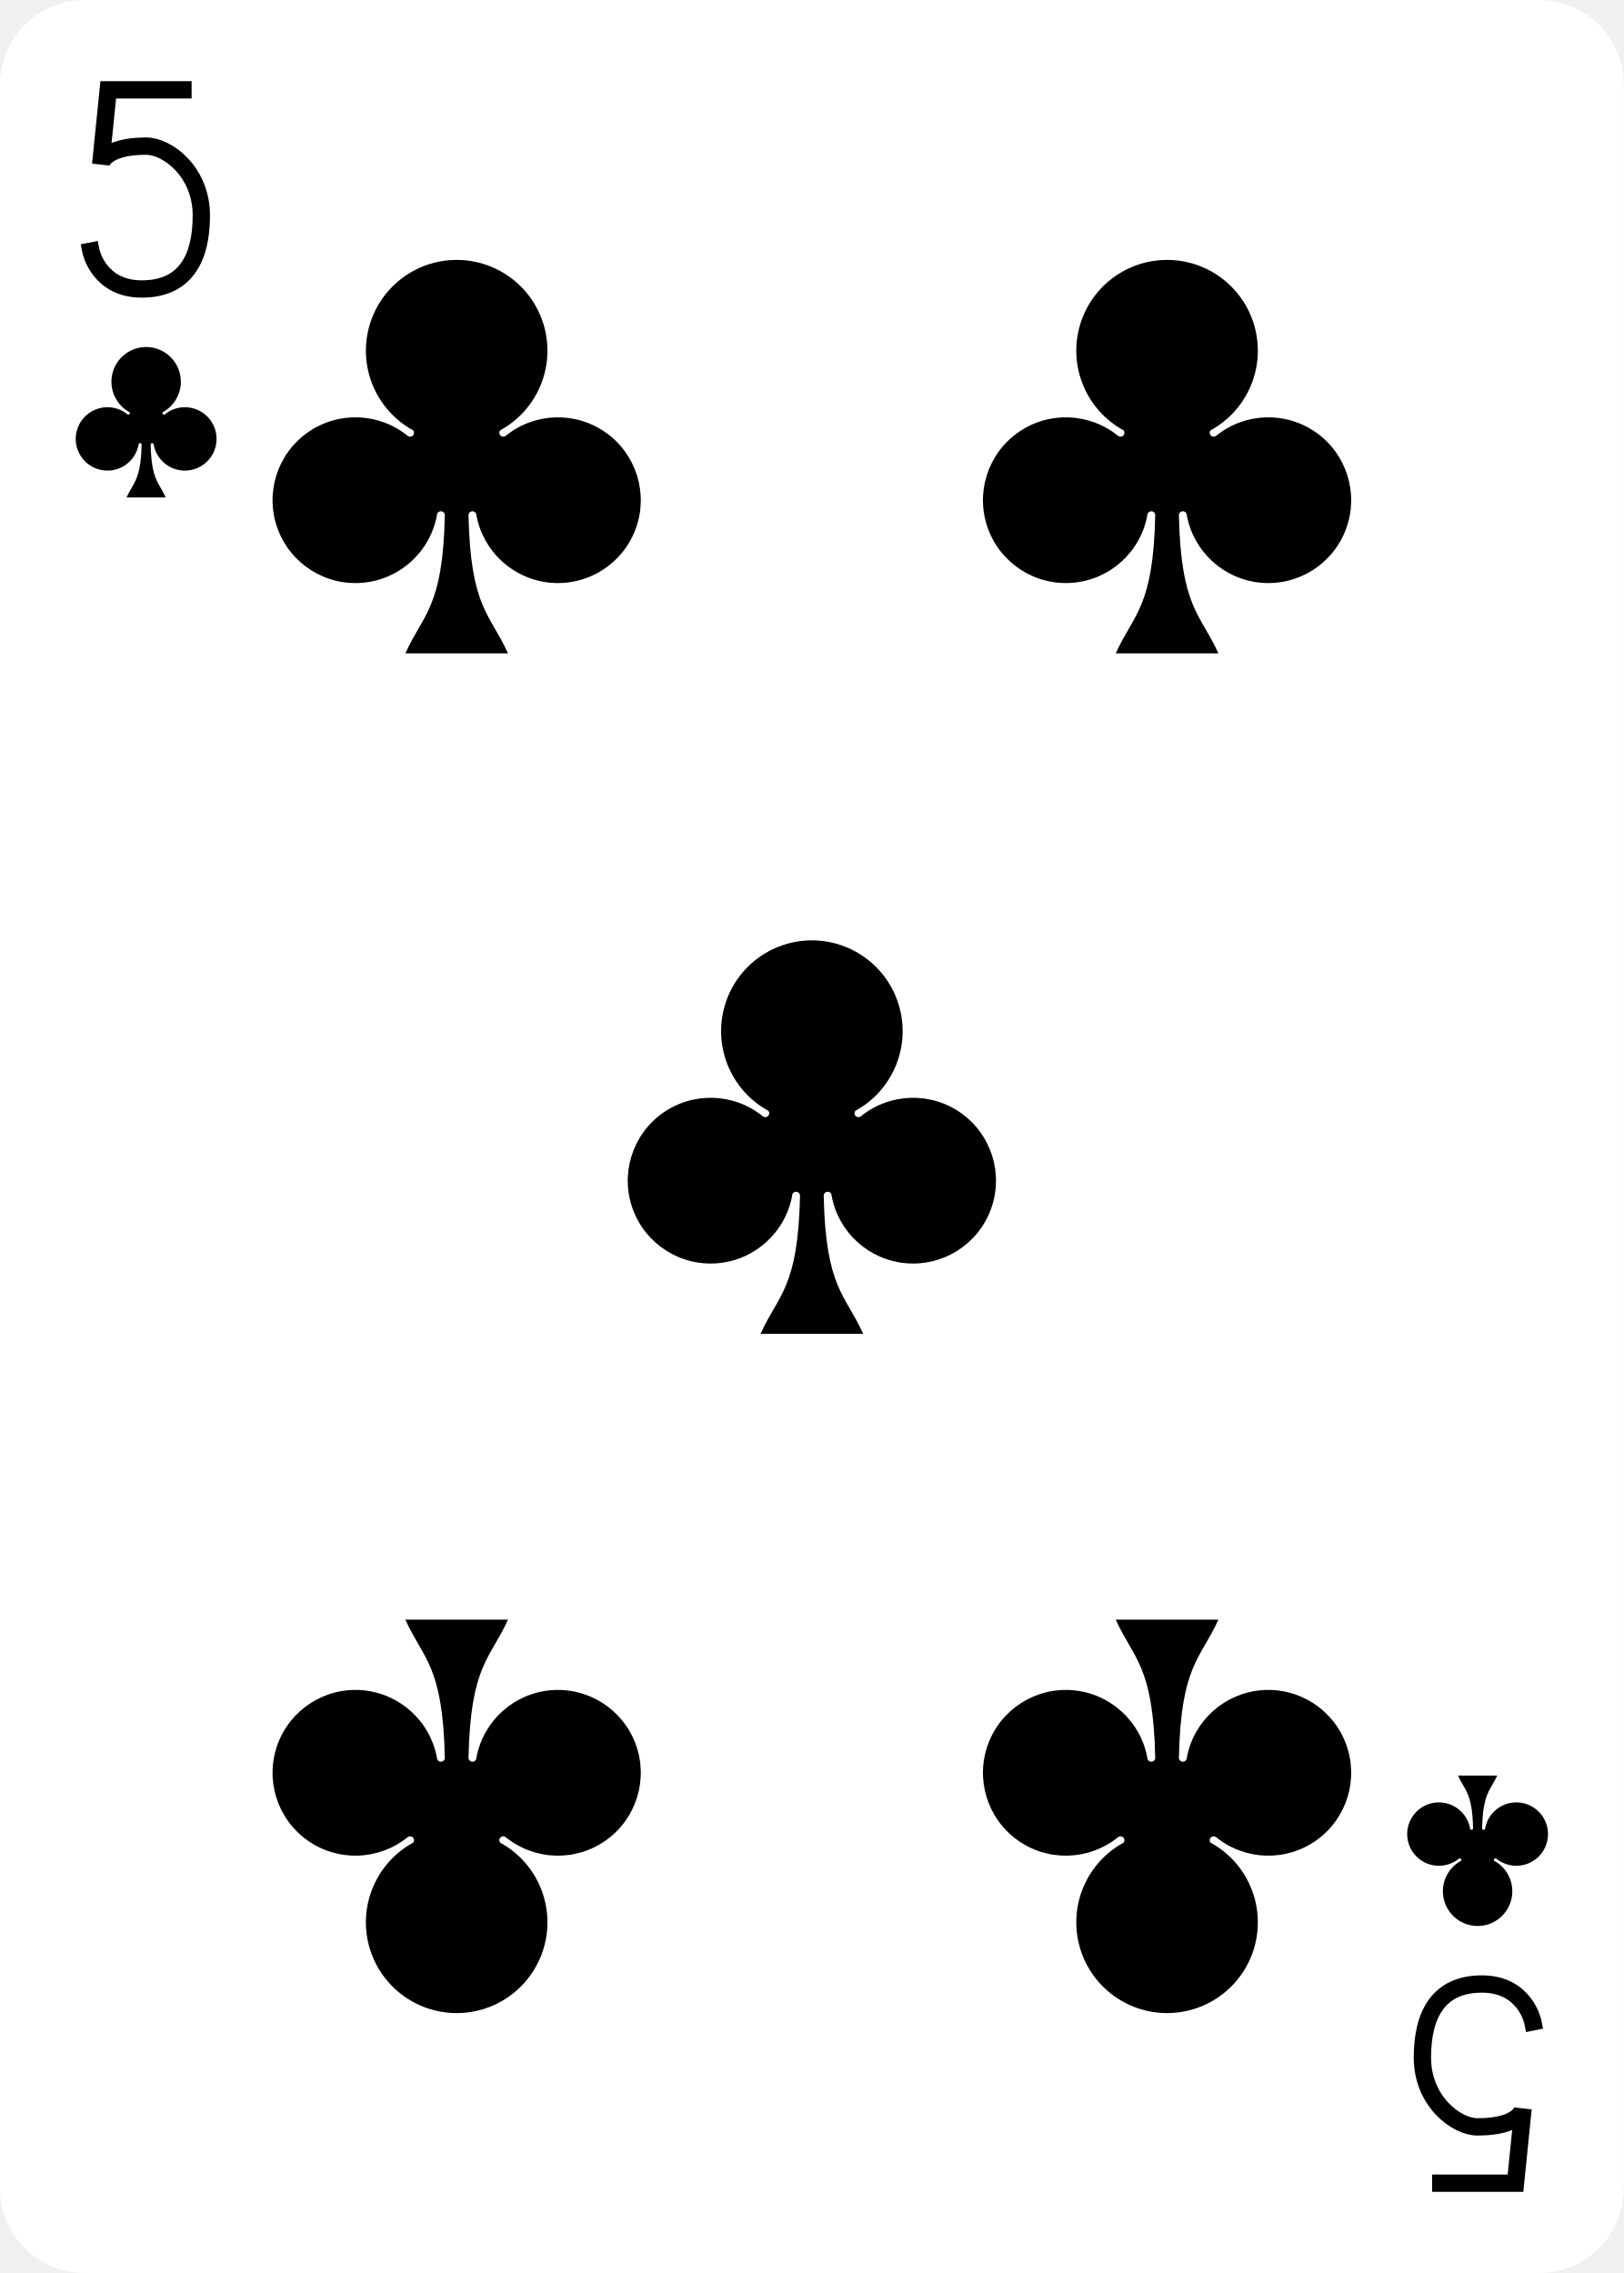
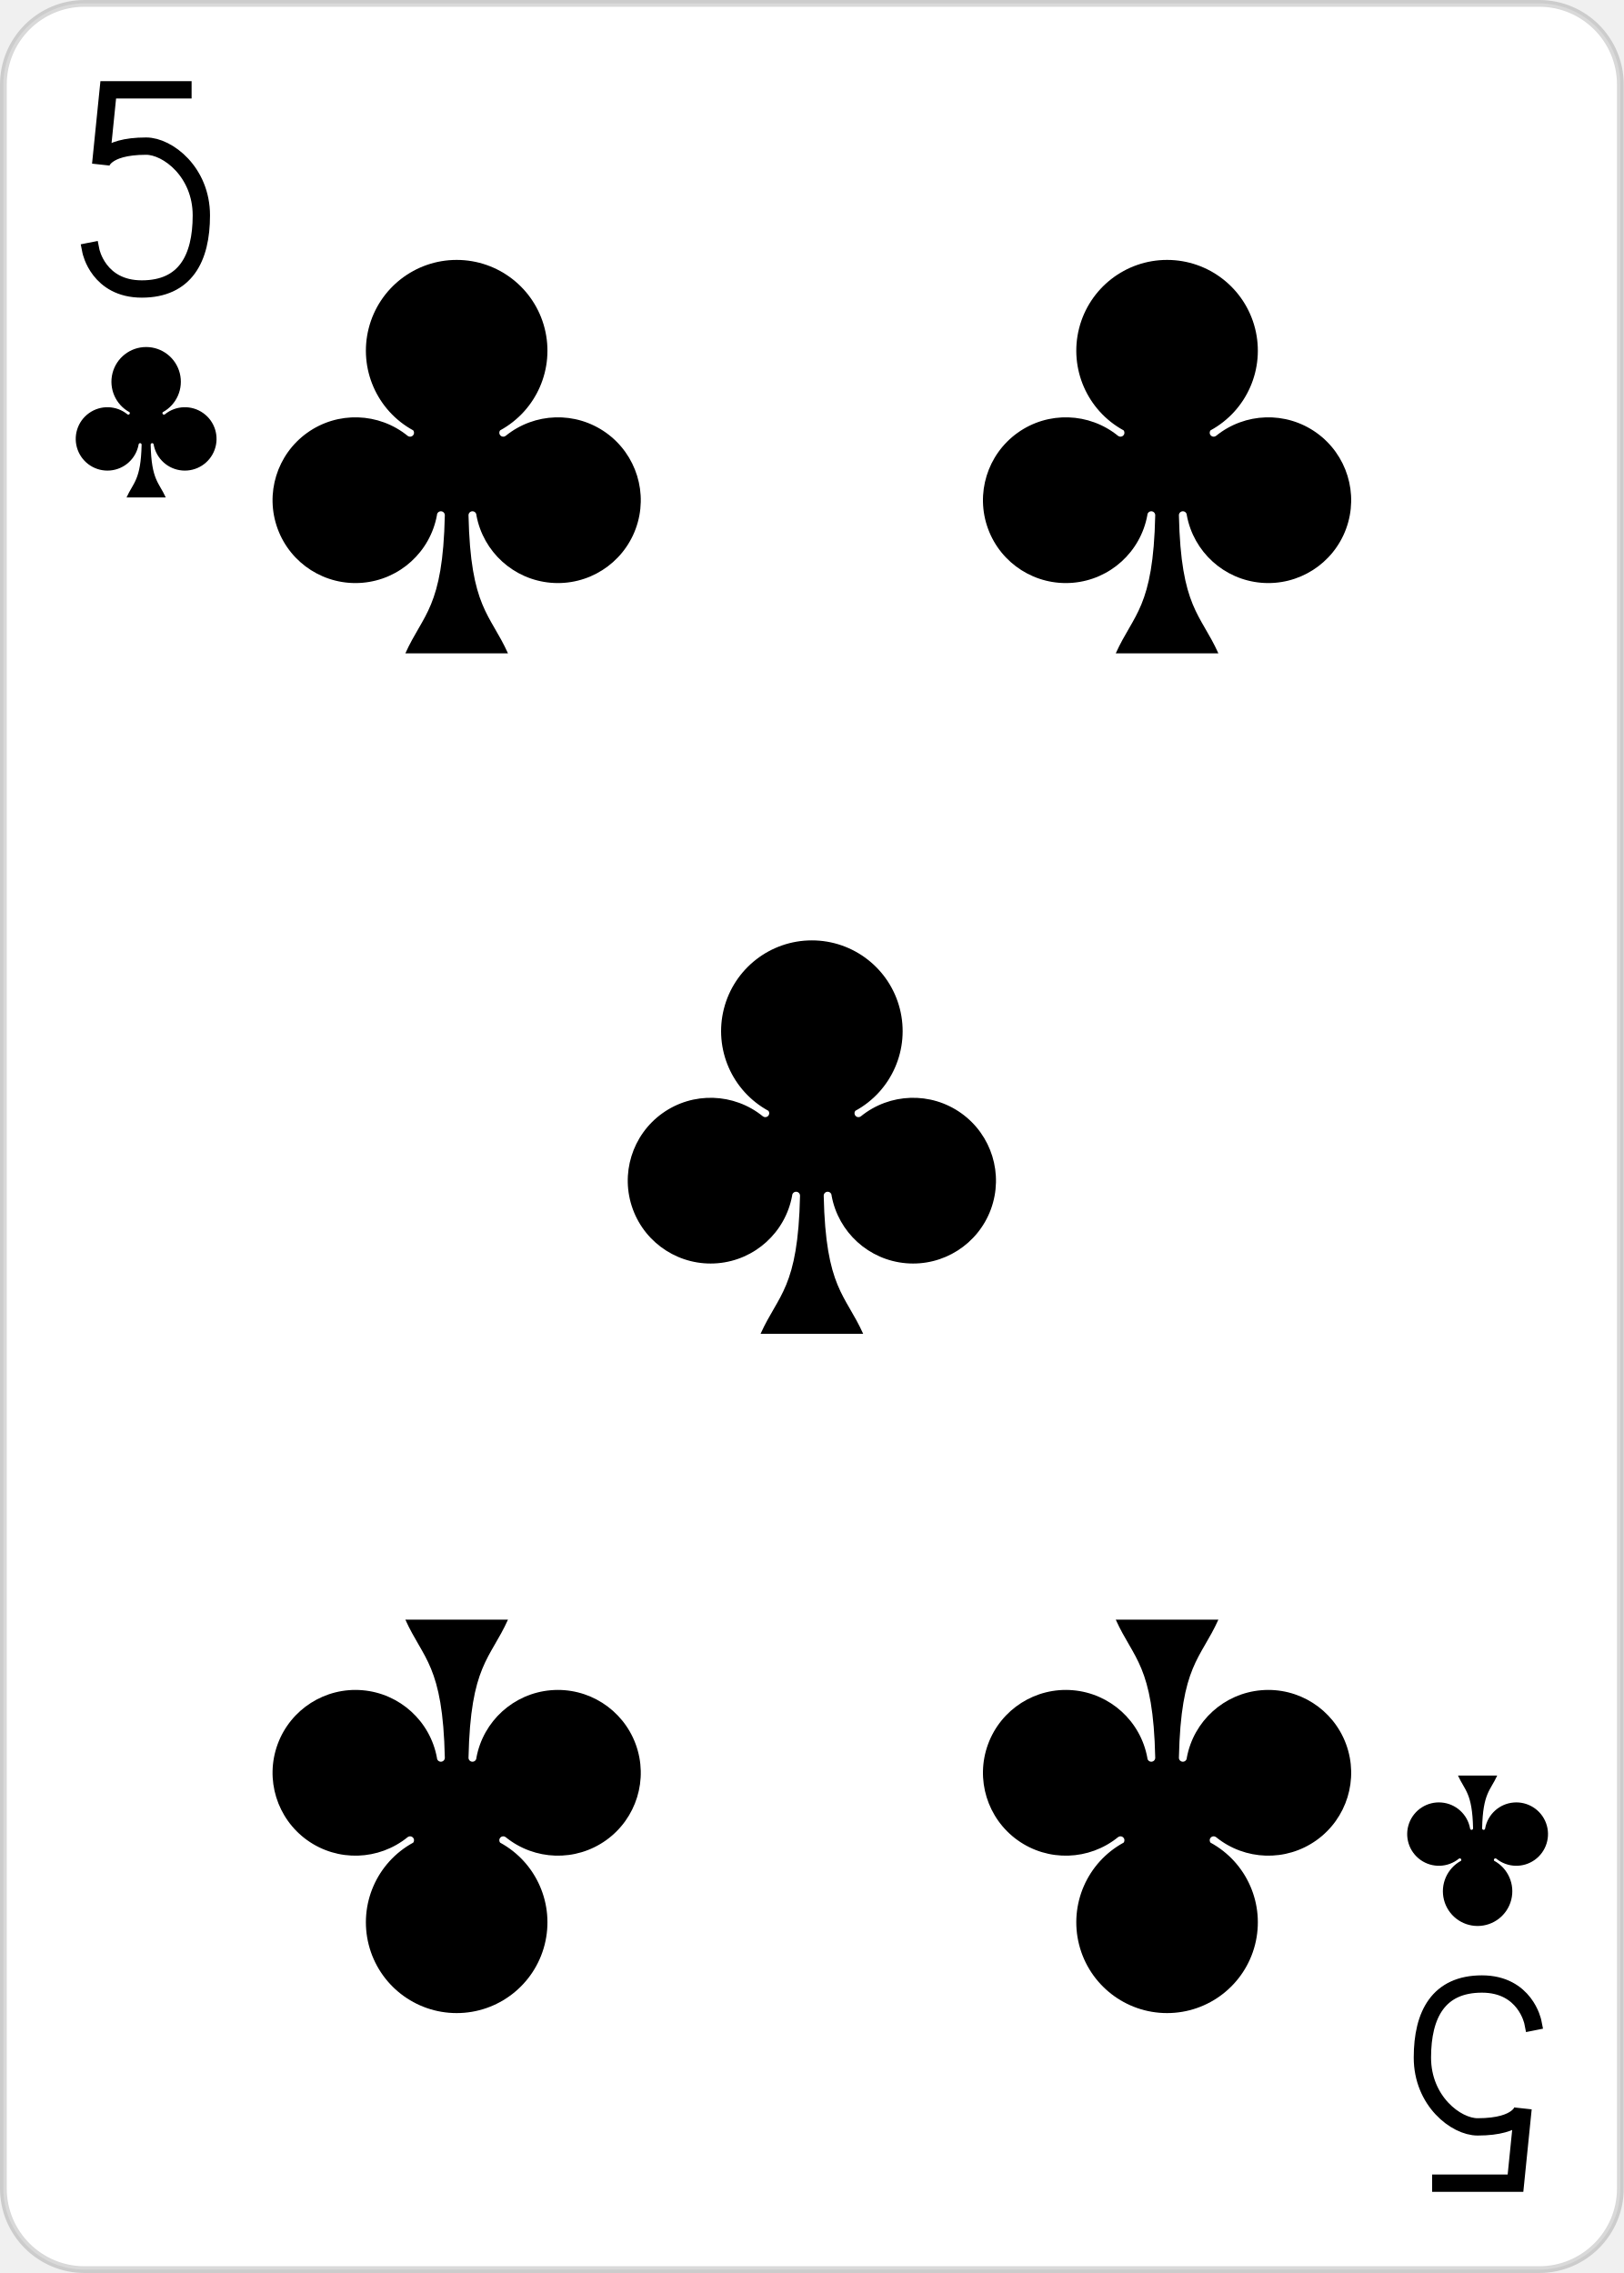
<svg xmlns="http://www.w3.org/2000/svg" xmlns:xlink="http://www.w3.org/1999/xlink" class="card" face="5C" height="13.125in" preserveAspectRatio="none" viewBox="-120 -168 240 336" width="9.375in">
  <style>
    /* CSS pour centrer le SVG dans l'écran */
    svg {
        position: absolute;
        top: 50%;
        left: 50%;
        transform: translate(-50%, -50%);
    }
    body {
        margin: 0;
        overflow: hidden;
    }
</style>
  <defs>
    <symbol id="SC5" viewBox="-600 -600 1200 1200" preserveAspectRatio="xMinYMid">
      <path d="M30 150C35 385 85 400 130 500L-130 500C-85 400 -35 385 -30 150A10 10 0 0 0 -50 150A210 210 0 1 1 -124 -51A10 10 0 0 0 -110 -65A230 230 0 1 1 110 -65A10 10 0 0 0 124 -51A210 210 0 1 1 50 150A10 10 0 0 0 30 150Z" fill="black" />
    </symbol>
    <symbol id="VC5" viewBox="-500 -500 1000 1000" preserveAspectRatio="xMinYMid">
      <path d="M170 -460L-175 -460L-210 -115C-210 -115 -200 -200 0 -200C100 -200 255 -80 255 120C255 320 180 460 -20 460C-220 460 -255 285 -255 285" stroke="black" stroke-width="80" stroke-linecap="square" stroke-miterlimit="1.5" fill="none" />
    </symbol>
  </defs>
-   <rect width="239" height="335" x="-119.5" y="-167.5" rx="12" ry="12" fill="white" stroke="white" />
+   <rect width="239" height="335" x="-119.5" y="-167.5" rx="12" ry="12" fill="white" stroke="rgba(0,0,0,0.15)" />
  <use xlink:href="#VC5" height="32" width="32" x="-114.4" y="-156" />
  <use xlink:href="#SC5" height="26.769" width="26.769" x="-111.784" y="-119" />
  <use xlink:href="#SC5" height="70" width="70" x="-87.501" y="-135.588" />
  <use xlink:href="#SC5" height="70" width="70" x="17.501" y="-135.588" />
  <use xlink:href="#SC5" height="70" width="70" x="-35" y="-35" />
  <g transform="rotate(180)">
    <use xlink:href="#VC5" height="32" width="32" x="-114.4" y="-156" />
    <use xlink:href="#SC5" height="26.769" width="26.769" x="-111.784" y="-119" />
    <use xlink:href="#SC5" height="70" width="70" x="-87.501" y="-135.588" />
    <use xlink:href="#SC5" height="70" width="70" x="17.501" y="-135.588" />
  </g>
</svg>
